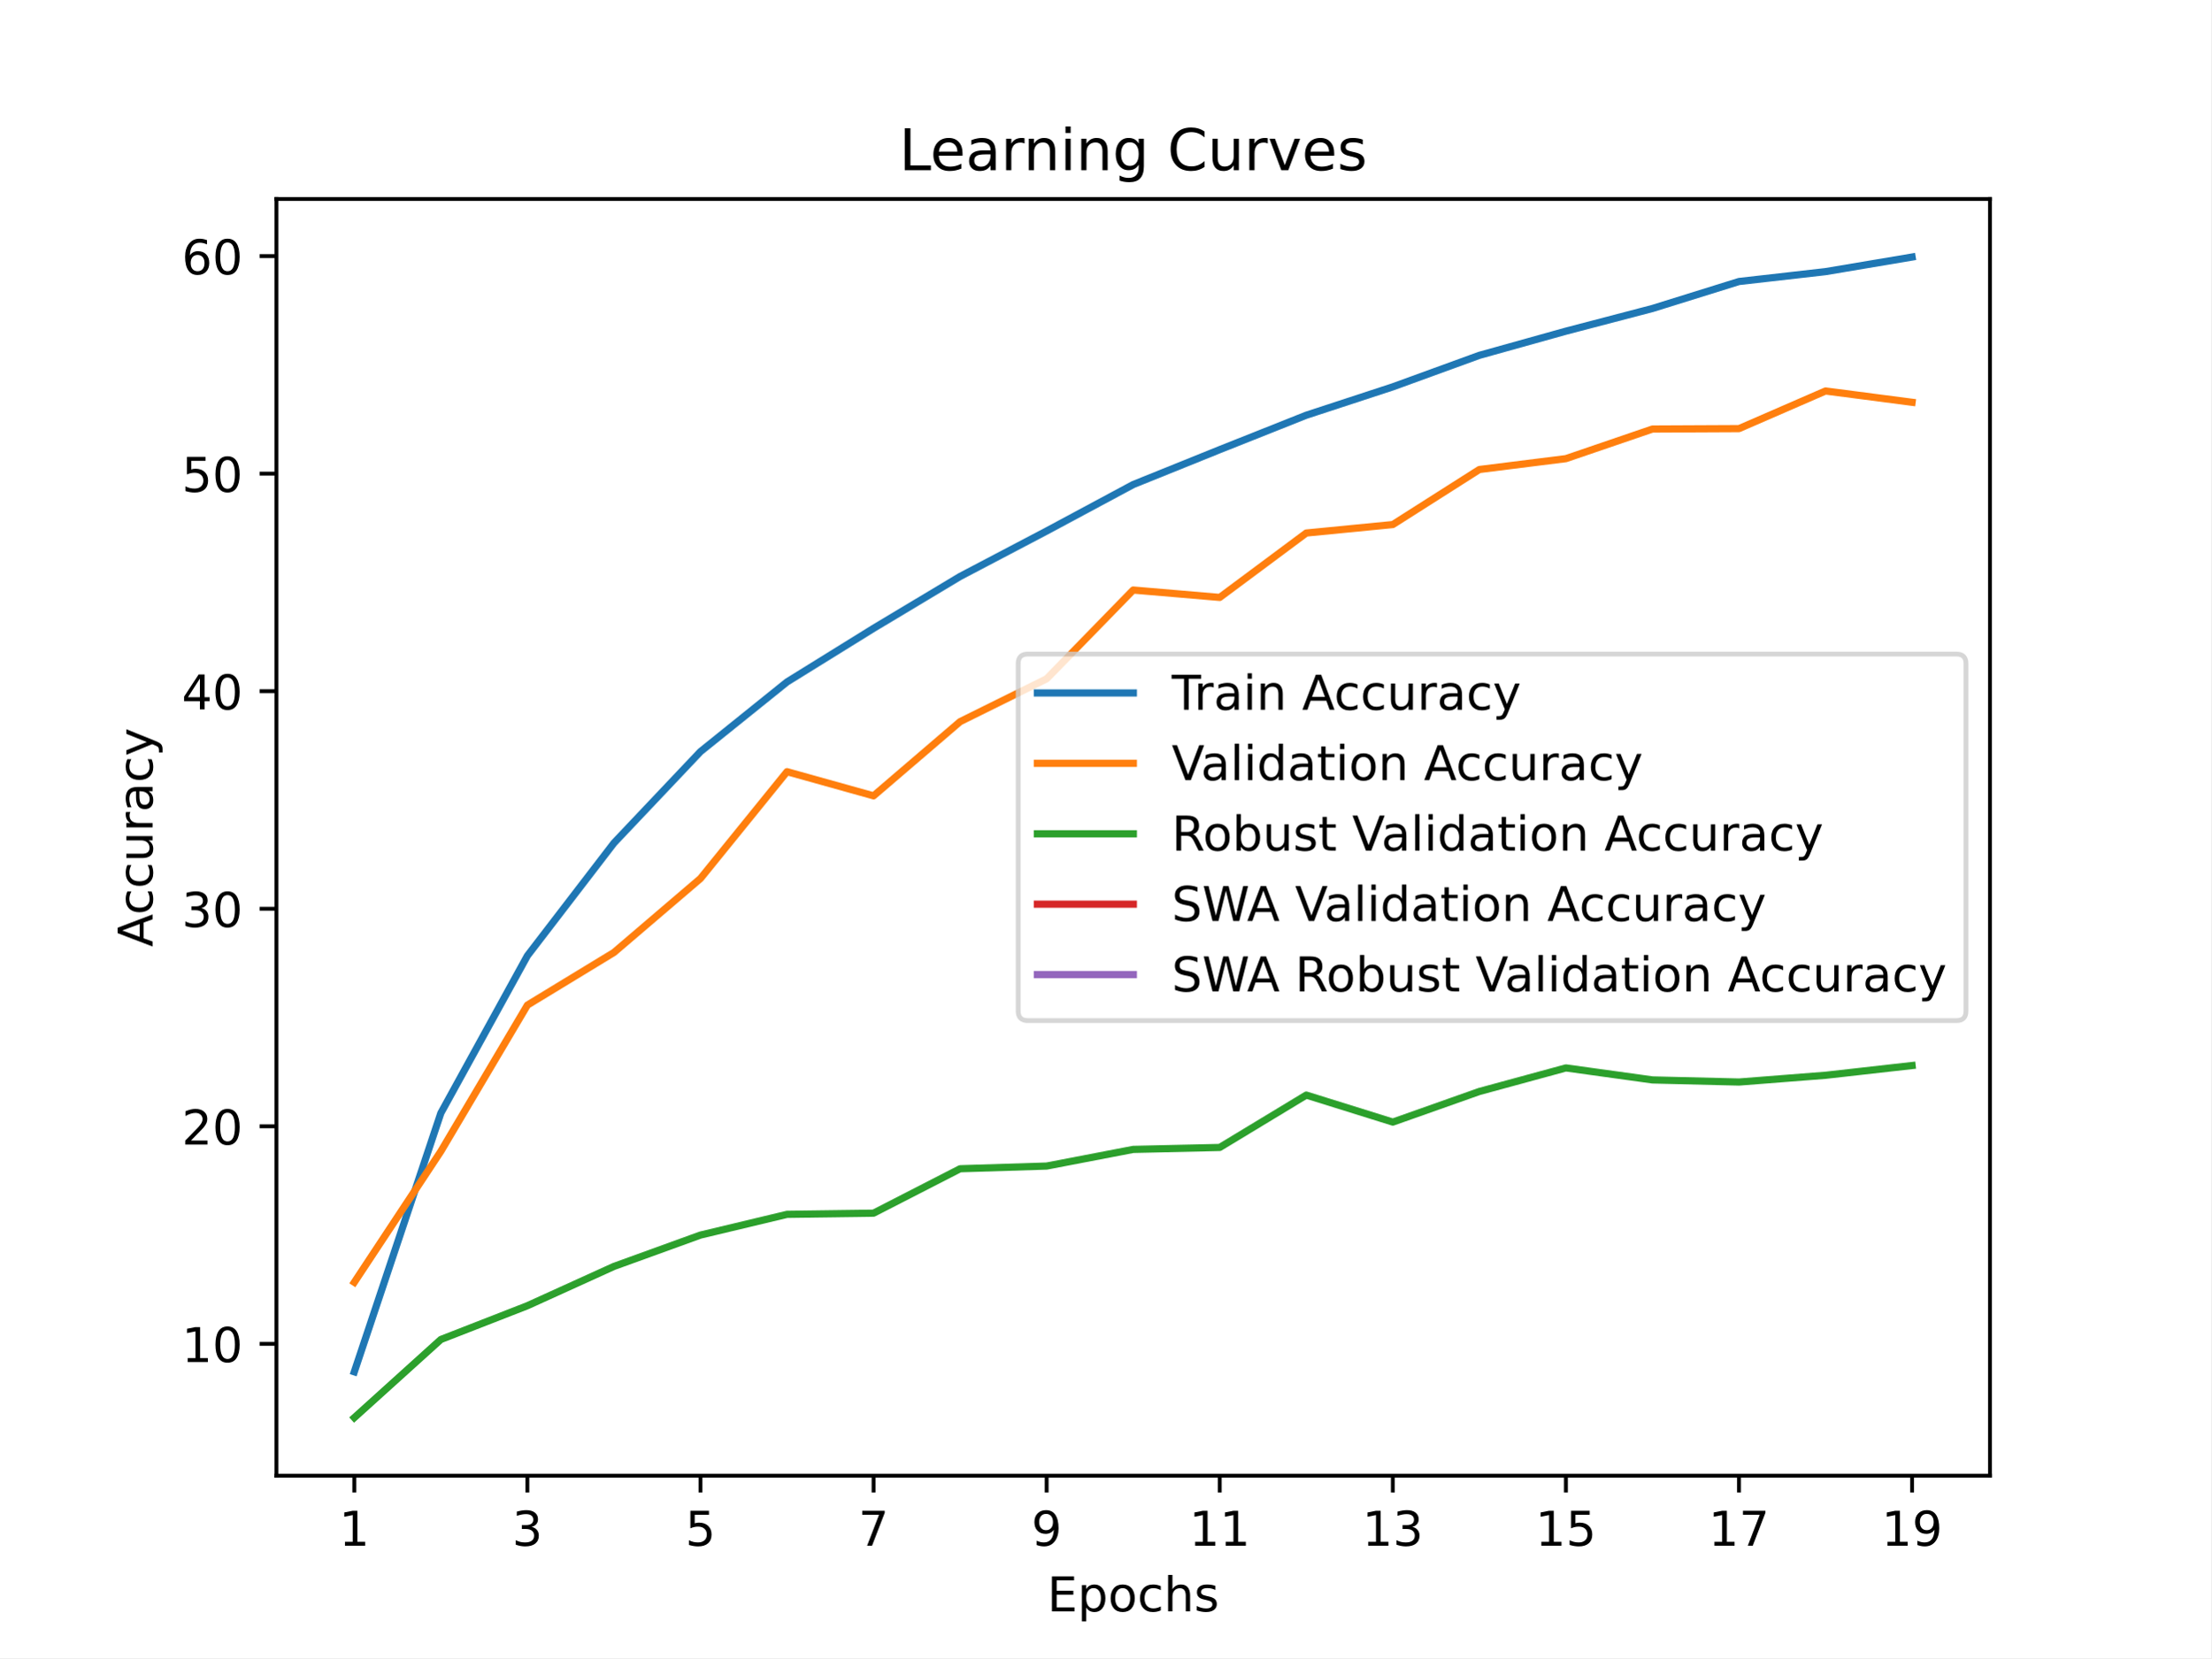
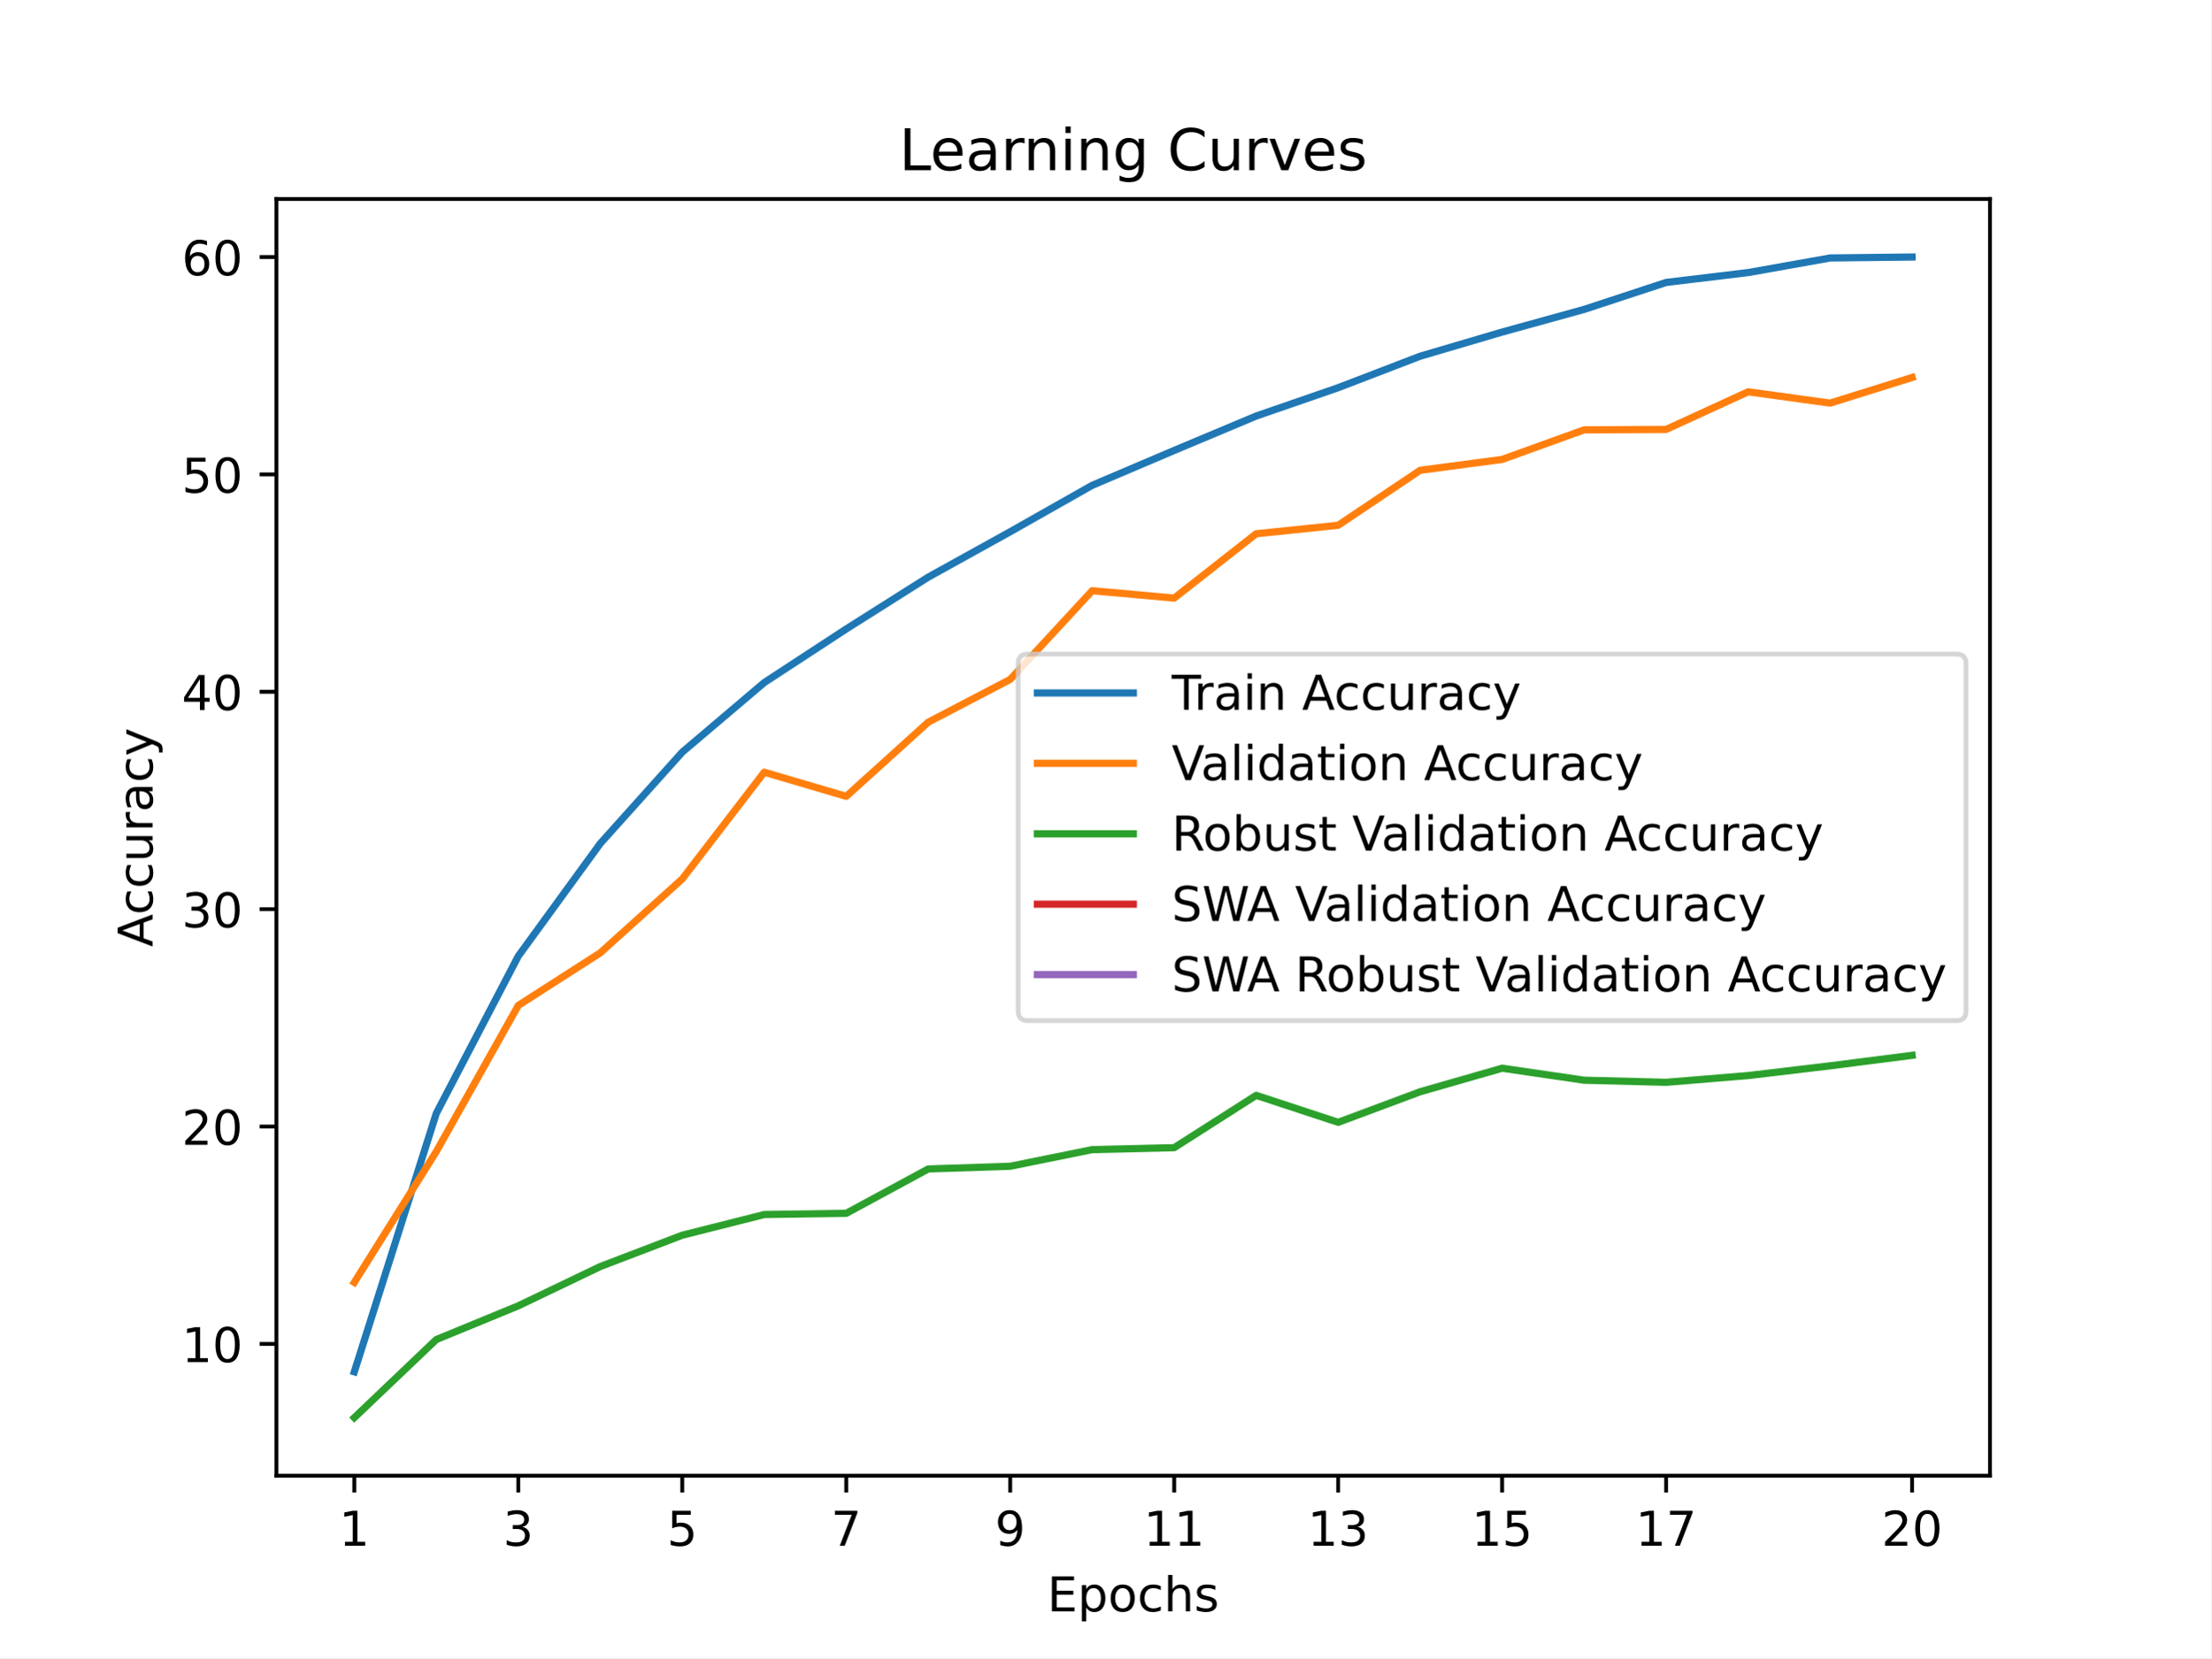
<svg xmlns="http://www.w3.org/2000/svg" xmlns:xlink="http://www.w3.org/1999/xlink" width="460.8pt" height="345.6pt" viewBox="0 0 460.8 345.6" version="1.1">
  <defs>
    <style type="text/css">*{stroke-linejoin: round; stroke-linecap: butt}</style>
  </defs>
  <g id="figure_1">
    <g id="patch_1">
      <path d="M 0 345.6  L 460.8 345.6  L 460.8 0  L 0 0  z " style="fill: #ffffff" />
    </g>
    <g id="axes_1">
      <g id="patch_2">
        <path d="M 57.6 307.584  L 414.72 307.584  L 414.72 41.472  L 57.6 41.472  z " style="fill: #ffffff" />
      </g>
      <g id="matplotlib.axis_1">
        <g id="xtick_1">
          <g id="line2d_1">
            <defs>
-               <path id="mffb403e915" d="M 0 0  L 0 3.5  " style="stroke: #000000; stroke-width: 0.8" />
-             </defs>
-             <g>
-               <use xlink:href="#mffb403e915" x="73.833" y="307.584" style="stroke: #000000; stroke-width: 0.8" />
+               <path id="m494a75b007" d="M 0 0  L 0 3.5  " style="stroke: #000000; stroke-width: 0.8" />
+             </defs>
+             <g>
+               <use xlink:href="#m494a75b007" x="73.833" y="307.584" style="stroke: #000000; stroke-width: 0.8" />
            </g>
          </g>
          <g id="text_1">
            <g transform="translate(70.65148 322.1824) scale(0.1 -0.1)">
              <defs>
                <path id="DejaVuSans-31" d="M 794 531  L 1825 531  L 1825 4091  L 703 3866  L 703 4441  L 1819 4666  L 2450 4666  L 2450 531  L 3481 531  L 3481 0  L 794 0  L 794 531  z " transform="scale(0.015625)" />
              </defs>
              <use xlink:href="#DejaVuSans-31" />
            </g>
          </g>
        </g>
        <g id="xtick_2">
          <g id="line2d_2">
            <g>
-               <use xlink:href="#mffb403e915" x="109.905" y="307.584" style="stroke: #000000; stroke-width: 0.8" />
+               <use xlink:href="#m494a75b007" x="108.007" y="307.584" style="stroke: #000000; stroke-width: 0.8" />
            </g>
          </g>
          <g id="text_2">
-             <g transform="translate(106.7242 322.1824) scale(0.1 -0.1)">
+             <g transform="translate(104.8256 322.1824) scale(0.1 -0.1)">
              <defs>
                <path id="DejaVuSans-33" d="M 2597 2516  Q 3050 2419 3304 2112  Q 3559 1806 3559 1356  Q 3559 666 3084 287  Q 2609 -91 1734 -91  Q 1441 -91 1130 -33  Q 819 25 488 141  L 488 750  Q 750 597 1062 519  Q 1375 441 1716 441  Q 2309 441 2620 675  Q 2931 909 2931 1356  Q 2931 1769 2642 2001  Q 2353 2234 1838 2234  L 1294 2234  L 1294 2753  L 1863 2753  Q 2328 2753 2575 2939  Q 2822 3125 2822 3475  Q 2822 3834 2567 4026  Q 2313 4219 1838 4219  Q 1578 4219 1281 4162  Q 984 4106 628 3988  L 628 4550  Q 988 4650 1302 4700  Q 1616 4750 1894 4750  Q 2613 4750 3031 4423  Q 3450 4097 3450 3541  Q 3450 3153 3228 2886  Q 3006 2619 2597 2516  z " transform="scale(0.015625)" />
              </defs>
              <use xlink:href="#DejaVuSans-33" />
            </g>
          </g>
        </g>
        <g id="xtick_3">
          <g id="line2d_3">
            <g>
-               <use xlink:href="#mffb403e915" x="145.978" y="307.584" style="stroke: #000000; stroke-width: 0.8" />
+               <use xlink:href="#m494a75b007" x="142.181" y="307.584" style="stroke: #000000; stroke-width: 0.8" />
            </g>
          </g>
          <g id="text_3">
-             <g transform="translate(142.7969 322.1824) scale(0.1 -0.1)">
+             <g transform="translate(138.9998 322.1824) scale(0.1 -0.1)">
              <defs>
                <path id="DejaVuSans-35" d="M 691 4666  L 3169 4666  L 3169 4134  L 1269 4134  L 1269 2991  Q 1406 3038 1543 3061  Q 1681 3084 1819 3084  Q 2600 3084 3056 2656  Q 3513 2228 3513 1497  Q 3513 744 3044 326  Q 2575 -91 1722 -91  Q 1428 -91 1123 -41  Q 819 9 494 109  L 494 744  Q 775 591 1075 516  Q 1375 441 1709 441  Q 2250 441 2565 725  Q 2881 1009 2881 1497  Q 2881 1984 2565 2268  Q 2250 2553 1709 2553  Q 1456 2553 1204 2497  Q 953 2441 691 2322  L 691 4666  z " transform="scale(0.015625)" />
              </defs>
              <use xlink:href="#DejaVuSans-35" />
            </g>
          </g>
        </g>
        <g id="xtick_4">
          <g id="line2d_4">
            <g>
-               <use xlink:href="#mffb403e915" x="182.051" y="307.584" style="stroke: #000000; stroke-width: 0.8" />
+               <use xlink:href="#m494a75b007" x="176.355" y="307.584" style="stroke: #000000; stroke-width: 0.8" />
            </g>
          </g>
          <g id="text_4">
-             <g transform="translate(178.8697 322.1824) scale(0.1 -0.1)">
+             <g transform="translate(173.174 322.1824) scale(0.1 -0.1)">
              <defs>
                <path id="DejaVuSans-37" d="M 525 4666  L 3525 4666  L 3525 4397  L 1831 0  L 1172 0  L 2766 4134  L 525 4134  L 525 4666  z " transform="scale(0.015625)" />
              </defs>
              <use xlink:href="#DejaVuSans-37" />
            </g>
          </g>
        </g>
        <g id="xtick_5">
          <g id="line2d_5">
            <g>
-               <use xlink:href="#mffb403e915" x="218.124" y="307.584" style="stroke: #000000; stroke-width: 0.8" />
+               <use xlink:href="#m494a75b007" x="210.529" y="307.584" style="stroke: #000000; stroke-width: 0.8" />
            </g>
          </g>
          <g id="text_5">
-             <g transform="translate(214.9424 322.1824) scale(0.1 -0.1)">
+             <g transform="translate(207.3481 322.1824) scale(0.1 -0.1)">
              <defs>
                <path id="DejaVuSans-39" d="M 703 97  L 703 672  Q 941 559 1184 500  Q 1428 441 1663 441  Q 2288 441 2617 861  Q 2947 1281 2994 2138  Q 2813 1869 2534 1725  Q 2256 1581 1919 1581  Q 1219 1581 811 2004  Q 403 2428 403 3163  Q 403 3881 828 4315  Q 1253 4750 1959 4750  Q 2769 4750 3195 4129  Q 3622 3509 3622 2328  Q 3622 1225 3098 567  Q 2575 -91 1691 -91  Q 1453 -91 1209 -44  Q 966 3 703 97  z M 1959 2075  Q 2384 2075 2632 2365  Q 2881 2656 2881 3163  Q 2881 3666 2632 3958  Q 2384 4250 1959 4250  Q 1534 4250 1286 3958  Q 1038 3666 1038 3163  Q 1038 2656 1286 2365  Q 1534 2075 1959 2075  z " transform="scale(0.015625)" />
              </defs>
              <use xlink:href="#DejaVuSans-39" />
            </g>
          </g>
        </g>
        <g id="xtick_6">
          <g id="line2d_6">
            <g>
-               <use xlink:href="#mffb403e915" x="254.196" y="307.584" style="stroke: #000000; stroke-width: 0.8" />
+               <use xlink:href="#m494a75b007" x="244.704" y="307.584" style="stroke: #000000; stroke-width: 0.8" />
            </g>
          </g>
          <g id="text_6">
-             <g transform="translate(247.8339 322.1824) scale(0.1 -0.1)">
+             <g transform="translate(238.341 322.1824) scale(0.1 -0.1)">
              <use xlink:href="#DejaVuSans-31" />
              <use xlink:href="#DejaVuSans-31" x="63.623" />
            </g>
          </g>
        </g>
        <g id="xtick_7">
          <g id="line2d_7">
            <g>
-               <use xlink:href="#mffb403e915" x="290.269" y="307.584" style="stroke: #000000; stroke-width: 0.8" />
+               <use xlink:href="#m494a75b007" x="278.878" y="307.584" style="stroke: #000000; stroke-width: 0.8" />
            </g>
          </g>
          <g id="text_7">
-             <g transform="translate(283.9066 322.1824) scale(0.1 -0.1)">
+             <g transform="translate(272.5152 322.1824) scale(0.1 -0.1)">
              <use xlink:href="#DejaVuSans-31" />
              <use xlink:href="#DejaVuSans-33" x="63.623" />
            </g>
          </g>
        </g>
        <g id="xtick_8">
          <g id="line2d_8">
            <g>
-               <use xlink:href="#mffb403e915" x="326.342" y="307.584" style="stroke: #000000; stroke-width: 0.8" />
+               <use xlink:href="#m494a75b007" x="313.052" y="307.584" style="stroke: #000000; stroke-width: 0.8" />
            </g>
          </g>
          <g id="text_8">
-             <g transform="translate(319.9793 322.1824) scale(0.1 -0.1)">
+             <g transform="translate(306.6894 322.1824) scale(0.1 -0.1)">
              <use xlink:href="#DejaVuSans-31" />
              <use xlink:href="#DejaVuSans-35" x="63.623" />
            </g>
          </g>
        </g>
        <g id="xtick_9">
          <g id="line2d_9">
            <g>
-               <use xlink:href="#mffb403e915" x="362.415" y="307.584" style="stroke: #000000; stroke-width: 0.8" />
+               <use xlink:href="#m494a75b007" x="347.226" y="307.584" style="stroke: #000000; stroke-width: 0.8" />
            </g>
          </g>
          <g id="text_9">
-             <g transform="translate(356.052 322.1824) scale(0.1 -0.1)">
+             <g transform="translate(340.8635 322.1824) scale(0.1 -0.1)">
              <use xlink:href="#DejaVuSans-31" />
              <use xlink:href="#DejaVuSans-37" x="63.623" />
            </g>
          </g>
        </g>
        <g id="xtick_10">
          <g id="line2d_10">
            <g>
-               <use xlink:href="#mffb403e915" x="398.487" y="307.584" style="stroke: #000000; stroke-width: 0.8" />
+               <use xlink:href="#m494a75b007" x="398.487" y="307.584" style="stroke: #000000; stroke-width: 0.8" />
            </g>
          </g>
          <g id="text_10">
            <g transform="translate(392.1248 322.1824) scale(0.1 -0.1)">
-               <use xlink:href="#DejaVuSans-31" />
-               <use xlink:href="#DejaVuSans-39" x="63.623" />
+               <defs>
+                 <path id="DejaVuSans-32" d="M 1228 531  L 3431 531  L 3431 0  L 469 0  L 469 531  Q 828 903 1448 1529  Q 2069 2156 2228 2338  Q 2531 2678 2651 2914  Q 2772 3150 2772 3378  Q 2772 3750 2511 3984  Q 2250 4219 1831 4219  Q 1534 4219 1204 4116  Q 875 4013 500 3803  L 500 4441  Q 881 4594 1212 4672  Q 1544 4750 1819 4750  Q 2544 4750 2975 4387  Q 3406 4025 3406 3419  Q 3406 3131 3298 2873  Q 3191 2616 2906 2266  Q 2828 2175 2409 1742  Q 1991 1309 1228 531  z " transform="scale(0.015625)" />
+                 <path id="DejaVuSans-30" d="M 2034 4250  Q 1547 4250 1301 3770  Q 1056 3291 1056 2328  Q 1056 1369 1301 889  Q 1547 409 2034 409  Q 2525 409 2770 889  Q 3016 1369 3016 2328  Q 3016 3291 2770 3770  Q 2525 4250 2034 4250  z M 2034 4750  Q 2819 4750 3233 4129  Q 3647 3509 3647 2328  Q 3647 1150 3233 529  Q 2819 -91 2034 -91  Q 1250 -91 836 529  Q 422 1150 422 2328  Q 422 3509 836 4129  Q 1250 4750 2034 4750  z " transform="scale(0.015625)" />
+               </defs>
+               <use xlink:href="#DejaVuSans-32" />
+               <use xlink:href="#DejaVuSans-30" x="63.623" />
            </g>
          </g>
        </g>
        <g id="text_11">
          <g transform="translate(218.2444 335.8606) scale(0.1 -0.1)">
            <defs>
              <path id="DejaVuSans-45" d="M 628 4666  L 3578 4666  L 3578 4134  L 1259 4134  L 1259 2753  L 3481 2753  L 3481 2222  L 1259 2222  L 1259 531  L 3634 531  L 3634 0  L 628 0  L 628 4666  z " transform="scale(0.015625)" />
              <path id="DejaVuSans-70" d="M 1159 525  L 1159 -1331  L 581 -1331  L 581 3500  L 1159 3500  L 1159 2969  Q 1341 3281 1617 3432  Q 1894 3584 2278 3584  Q 2916 3584 3314 3078  Q 3713 2572 3713 1747  Q 3713 922 3314 415  Q 2916 -91 2278 -91  Q 1894 -91 1617 61  Q 1341 213 1159 525  z M 3116 1747  Q 3116 2381 2855 2742  Q 2594 3103 2138 3103  Q 1681 3103 1420 2742  Q 1159 2381 1159 1747  Q 1159 1113 1420 752  Q 1681 391 2138 391  Q 2594 391 2855 752  Q 3116 1113 3116 1747  z " transform="scale(0.015625)" />
              <path id="DejaVuSans-6f" d="M 1959 3097  Q 1497 3097 1228 2736  Q 959 2375 959 1747  Q 959 1119 1226 758  Q 1494 397 1959 397  Q 2419 397 2687 759  Q 2956 1122 2956 1747  Q 2956 2369 2687 2733  Q 2419 3097 1959 3097  z M 1959 3584  Q 2709 3584 3137 3096  Q 3566 2609 3566 1747  Q 3566 888 3137 398  Q 2709 -91 1959 -91  Q 1206 -91 779 398  Q 353 888 353 1747  Q 353 2609 779 3096  Q 1206 3584 1959 3584  z " transform="scale(0.015625)" />
              <path id="DejaVuSans-63" d="M 3122 3366  L 3122 2828  Q 2878 2963 2633 3030  Q 2388 3097 2138 3097  Q 1578 3097 1268 2742  Q 959 2388 959 1747  Q 959 1106 1268 751  Q 1578 397 2138 397  Q 2388 397 2633 464  Q 2878 531 3122 666  L 3122 134  Q 2881 22 2623 -34  Q 2366 -91 2075 -91  Q 1284 -91 818 406  Q 353 903 353 1747  Q 353 2603 823 3093  Q 1294 3584 2113 3584  Q 2378 3584 2631 3529  Q 2884 3475 3122 3366  z " transform="scale(0.015625)" />
              <path id="DejaVuSans-68" d="M 3513 2113  L 3513 0  L 2938 0  L 2938 2094  Q 2938 2591 2744 2837  Q 2550 3084 2163 3084  Q 1697 3084 1428 2787  Q 1159 2491 1159 1978  L 1159 0  L 581 0  L 581 4863  L 1159 4863  L 1159 2956  Q 1366 3272 1645 3428  Q 1925 3584 2291 3584  Q 2894 3584 3203 3211  Q 3513 2838 3513 2113  z " transform="scale(0.015625)" />
              <path id="DejaVuSans-73" d="M 2834 3397  L 2834 2853  Q 2591 2978 2328 3040  Q 2066 3103 1784 3103  Q 1356 3103 1142 2972  Q 928 2841 928 2578  Q 928 2378 1081 2264  Q 1234 2150 1697 2047  L 1894 2003  Q 2506 1872 2764 1633  Q 3022 1394 3022 966  Q 3022 478 2636 193  Q 2250 -91 1575 -91  Q 1294 -91 989 -36  Q 684 19 347 128  L 347 722  Q 666 556 975 473  Q 1284 391 1588 391  Q 1994 391 2212 530  Q 2431 669 2431 922  Q 2431 1156 2273 1281  Q 2116 1406 1581 1522  L 1381 1569  Q 847 1681 609 1914  Q 372 2147 372 2553  Q 372 3047 722 3315  Q 1072 3584 1716 3584  Q 2034 3584 2315 3537  Q 2597 3491 2834 3397  z " transform="scale(0.015625)" />
            </defs>
            <use xlink:href="#DejaVuSans-45" />
            <use xlink:href="#DejaVuSans-70" x="63.184" />
            <use xlink:href="#DejaVuSans-6f" x="126.66" />
            <use xlink:href="#DejaVuSans-63" x="187.842" />
            <use xlink:href="#DejaVuSans-68" x="242.822" />
            <use xlink:href="#DejaVuSans-73" x="306.201" />
          </g>
        </g>
      </g>
      <g id="matplotlib.axis_2">
        <g id="ytick_1">
          <g id="line2d_11">
            <defs>
-               <path id="m062f1483a5" d="M 0 0  L -3.5 0  " style="stroke: #000000; stroke-width: 0.8" />
-             </defs>
-             <g>
-               <use xlink:href="#m062f1483a5" x="57.6" y="280.102" style="stroke: #000000; stroke-width: 0.8" />
+               <path id="m1554895d5b" d="M 0 0  L -3.5 0  " style="stroke: #000000; stroke-width: 0.8" />
+             </defs>
+             <g>
+               <use xlink:href="#m1554895d5b" x="57.6" y="280.114" style="stroke: #000000; stroke-width: 0.8" />
            </g>
          </g>
          <g id="text_12">
-             <g transform="translate(37.875 283.9008) scale(0.1 -0.1)">
-               <defs>
-                 <path id="DejaVuSans-30" d="M 2034 4250  Q 1547 4250 1301 3770  Q 1056 3291 1056 2328  Q 1056 1369 1301 889  Q 1547 409 2034 409  Q 2525 409 2770 889  Q 3016 1369 3016 2328  Q 3016 3291 2770 3770  Q 2525 4250 2034 4250  z M 2034 4750  Q 2819 4750 3233 4129  Q 3647 3509 3647 2328  Q 3647 1150 3233 529  Q 2819 -91 2034 -91  Q 1250 -91 836 529  Q 422 1150 422 2328  Q 422 3509 836 4129  Q 1250 4750 2034 4750  z " transform="scale(0.015625)" />
-               </defs>
+             <g transform="translate(37.875 283.9135) scale(0.1 -0.1)">
              <use xlink:href="#DejaVuSans-31" />
              <use xlink:href="#DejaVuSans-30" x="63.623" />
            </g>
          </g>
        </g>
        <g id="ytick_2">
          <g id="line2d_12">
            <g>
-               <use xlink:href="#m062f1483a5" x="57.6" y="234.756" style="stroke: #000000; stroke-width: 0.8" />
+               <use xlink:href="#m1554895d5b" x="57.6" y="234.806" style="stroke: #000000; stroke-width: 0.8" />
            </g>
          </g>
          <g id="text_13">
-             <g transform="translate(37.875 238.5547) scale(0.1 -0.1)">
-               <defs>
-                 <path id="DejaVuSans-32" d="M 1228 531  L 3431 531  L 3431 0  L 469 0  L 469 531  Q 828 903 1448 1529  Q 2069 2156 2228 2338  Q 2531 2678 2651 2914  Q 2772 3150 2772 3378  Q 2772 3750 2511 3984  Q 2250 4219 1831 4219  Q 1534 4219 1204 4116  Q 875 4013 500 3803  L 500 4441  Q 881 4594 1212 4672  Q 1544 4750 1819 4750  Q 2544 4750 2975 4387  Q 3406 4025 3406 3419  Q 3406 3131 3298 2873  Q 3191 2616 2906 2266  Q 2828 2175 2409 1742  Q 1991 1309 1228 531  z " transform="scale(0.015625)" />
-               </defs>
+             <g transform="translate(37.875 238.6048) scale(0.1 -0.1)">
              <use xlink:href="#DejaVuSans-32" />
              <use xlink:href="#DejaVuSans-30" x="63.623" />
            </g>
          </g>
        </g>
        <g id="ytick_3">
          <g id="line2d_13">
            <g>
-               <use xlink:href="#m062f1483a5" x="57.6" y="189.409" style="stroke: #000000; stroke-width: 0.8" />
+               <use xlink:href="#m1554895d5b" x="57.6" y="189.497" style="stroke: #000000; stroke-width: 0.8" />
            </g>
          </g>
          <g id="text_14">
-             <g transform="translate(37.875 193.2087) scale(0.1 -0.1)">
+             <g transform="translate(37.875 193.2961) scale(0.1 -0.1)">
              <use xlink:href="#DejaVuSans-33" />
              <use xlink:href="#DejaVuSans-30" x="63.623" />
            </g>
          </g>
        </g>
        <g id="ytick_4">
          <g id="line2d_14">
            <g>
-               <use xlink:href="#m062f1483a5" x="57.6" y="144.063" style="stroke: #000000; stroke-width: 0.8" />
+               <use xlink:href="#m1554895d5b" x="57.6" y="144.188" style="stroke: #000000; stroke-width: 0.8" />
            </g>
          </g>
          <g id="text_15">
-             <g transform="translate(37.875 147.8626) scale(0.1 -0.1)">
+             <g transform="translate(37.875 147.9874) scale(0.1 -0.1)">
              <defs>
                <path id="DejaVuSans-34" d="M 2419 4116  L 825 1625  L 2419 1625  L 2419 4116  z M 2253 4666  L 3047 4666  L 3047 1625  L 3713 1625  L 3713 1100  L 3047 1100  L 3047 0  L 2419 0  L 2419 1100  L 313 1100  L 313 1709  L 2253 4666  z " transform="scale(0.015625)" />
              </defs>
              <use xlink:href="#DejaVuSans-34" />
              <use xlink:href="#DejaVuSans-30" x="63.623" />
            </g>
          </g>
        </g>
        <g id="ytick_5">
          <g id="line2d_15">
            <g>
-               <use xlink:href="#m062f1483a5" x="57.6" y="98.717" style="stroke: #000000; stroke-width: 0.8" />
+               <use xlink:href="#m1554895d5b" x="57.6" y="98.879" style="stroke: #000000; stroke-width: 0.8" />
            </g>
          </g>
          <g id="text_16">
-             <g transform="translate(37.875 102.5165) scale(0.1 -0.1)">
+             <g transform="translate(37.875 102.6787) scale(0.1 -0.1)">
              <use xlink:href="#DejaVuSans-35" />
              <use xlink:href="#DejaVuSans-30" x="63.623" />
            </g>
          </g>
        </g>
        <g id="ytick_6">
          <g id="line2d_16">
            <g>
-               <use xlink:href="#m062f1483a5" x="57.6" y="53.371" style="stroke: #000000; stroke-width: 0.8" />
+               <use xlink:href="#m1554895d5b" x="57.6" y="53.571" style="stroke: #000000; stroke-width: 0.8" />
            </g>
          </g>
          <g id="text_17">
-             <g transform="translate(37.875 57.17039) scale(0.1 -0.1)">
+             <g transform="translate(37.875 57.36994) scale(0.1 -0.1)">
              <defs>
                <path id="DejaVuSans-36" d="M 2113 2584  Q 1688 2584 1439 2293  Q 1191 2003 1191 1497  Q 1191 994 1439 701  Q 1688 409 2113 409  Q 2538 409 2786 701  Q 3034 994 3034 1497  Q 3034 2003 2786 2293  Q 2538 2584 2113 2584  z M 3366 4563  L 3366 3988  Q 3128 4100 2886 4159  Q 2644 4219 2406 4219  Q 1781 4219 1451 3797  Q 1122 3375 1075 2522  Q 1259 2794 1537 2939  Q 1816 3084 2150 3084  Q 2853 3084 3261 2657  Q 3669 2231 3669 1497  Q 3669 778 3244 343  Q 2819 -91 2113 -91  Q 1303 -91 875 529  Q 447 1150 447 2328  Q 447 3434 972 4092  Q 1497 4750 2381 4750  Q 2619 4750 2861 4703  Q 3103 4656 3366 4563  z " transform="scale(0.015625)" />
              </defs>
              <use xlink:href="#DejaVuSans-36" />
              <use xlink:href="#DejaVuSans-30" x="63.623" />
            </g>
          </g>
        </g>
        <g id="text_18">
          <g transform="translate(31.79531 197.3561) rotate(-90) scale(0.1 -0.1)">
            <defs>
              <path id="DejaVuSans-41" d="M 2188 4044  L 1331 1722  L 3047 1722  L 2188 4044  z M 1831 4666  L 2547 4666  L 4325 0  L 3669 0  L 3244 1197  L 1141 1197  L 716 0  L 50 0  L 1831 4666  z " transform="scale(0.015625)" />
              <path id="DejaVuSans-75" d="M 544 1381  L 544 3500  L 1119 3500  L 1119 1403  Q 1119 906 1312 657  Q 1506 409 1894 409  Q 2359 409 2629 706  Q 2900 1003 2900 1516  L 2900 3500  L 3475 3500  L 3475 0  L 2900 0  L 2900 538  Q 2691 219 2414 64  Q 2138 -91 1772 -91  Q 1169 -91 856 284  Q 544 659 544 1381  z M 1991 3584  L 1991 3584  z " transform="scale(0.015625)" />
              <path id="DejaVuSans-72" d="M 2631 2963  Q 2534 3019 2420 3045  Q 2306 3072 2169 3072  Q 1681 3072 1420 2755  Q 1159 2438 1159 1844  L 1159 0  L 581 0  L 581 3500  L 1159 3500  L 1159 2956  Q 1341 3275 1631 3429  Q 1922 3584 2338 3584  Q 2397 3584 2469 3576  Q 2541 3569 2628 3553  L 2631 2963  z " transform="scale(0.015625)" />
              <path id="DejaVuSans-61" d="M 2194 1759  Q 1497 1759 1228 1600  Q 959 1441 959 1056  Q 959 750 1161 570  Q 1363 391 1709 391  Q 2188 391 2477 730  Q 2766 1069 2766 1631  L 2766 1759  L 2194 1759  z M 3341 1997  L 3341 0  L 2766 0  L 2766 531  Q 2569 213 2275 61  Q 1981 -91 1556 -91  Q 1019 -91 701 211  Q 384 513 384 1019  Q 384 1609 779 1909  Q 1175 2209 1959 2209  L 2766 2209  L 2766 2266  Q 2766 2663 2505 2880  Q 2244 3097 1772 3097  Q 1472 3097 1187 3025  Q 903 2953 641 2809  L 641 3341  Q 956 3463 1253 3523  Q 1550 3584 1831 3584  Q 2591 3584 2966 3190  Q 3341 2797 3341 1997  z " transform="scale(0.015625)" />
              <path id="DejaVuSans-79" d="M 2059 -325  Q 1816 -950 1584 -1140  Q 1353 -1331 966 -1331  L 506 -1331  L 506 -850  L 844 -850  Q 1081 -850 1212 -737  Q 1344 -625 1503 -206  L 1606 56  L 191 3500  L 800 3500  L 1894 763  L 2988 3500  L 3597 3500  L 2059 -325  z " transform="scale(0.015625)" />
            </defs>
            <use xlink:href="#DejaVuSans-41" />
            <use xlink:href="#DejaVuSans-63" x="66.658" />
            <use xlink:href="#DejaVuSans-63" x="121.639" />
            <use xlink:href="#DejaVuSans-75" x="176.619" />
            <use xlink:href="#DejaVuSans-72" x="239.998" />
            <use xlink:href="#DejaVuSans-61" x="281.111" />
            <use xlink:href="#DejaVuSans-63" x="342.391" />
            <use xlink:href="#DejaVuSans-79" x="397.371" />
          </g>
        </g>
      </g>
      <g id="line2d_17">
-         <path d="M 73.833 285.924  L 91.869 232.006  L 109.905 199.208  L 127.942 175.712  L 145.978 156.656  L 164.015 142.139  L 182.051 130.96  L 200.087 120.148  L 218.124 110.674  L 236.16 100.992  L 254.196 93.713  L 272.233 86.538  L 290.269 80.624  L 308.305 74.058  L 326.342 69.019  L 344.378 64.294  L 362.415 58.67  L 380.451 56.611  L 398.487 53.568  " clip-path="url(#p273b98e8eb)" style="fill: none; stroke: #1f77b4; stroke-width: 1.5; stroke-linecap: square" />
+         <path d="M 73.833 285.932  L 90.92 232.059  L 108.007 199.288  L 125.094 175.811  L 142.181 156.77  L 159.268 142.265  L 176.355 131.095  L 193.442 120.292  L 210.529 110.826  L 227.616 101.152  L 244.704 93.879  L 261.791 86.71  L 278.878 80.802  L 295.965 74.24  L 313.052 69.206  L 330.139 64.484  L 347.226 58.865  L 364.313 56.808  L 381.4 53.767  L 398.487 53.568  " clip-path="url(#p67d8b455e7)" style="fill: none; stroke: #1f77b4; stroke-width: 1.5; stroke-linecap: square" />
      </g>
      <g id="line2d_18">
-         <path d="M 73.833 267.269  L 91.869 239.97  L 109.905 209.498  L 127.942 198.524  L 145.978 183.106  L 164.015 160.841  L 182.051 165.875  L 200.087 150.412  L 218.124 141.479  L 236.16 122.977  L 254.196 124.519  L 272.233 111.097  L 290.269 109.328  L 308.305 97.856  L 326.342 95.588  L 344.378 89.421  L 362.415 89.331  L 380.451 81.486  L 398.487 83.844  " clip-path="url(#p273b98e8eb)" style="fill: none; stroke: #ff7f0e; stroke-width: 1.5; stroke-linecap: square" />
+         <path d="M 73.833 267.292  L 90.92 240.016  L 108.007 209.569  L 125.094 198.604  L 142.181 183.199  L 159.268 160.952  L 176.355 165.982  L 193.442 150.531  L 210.529 141.606  L 227.616 123.12  L 244.704 124.66  L 261.791 111.249  L 278.878 109.482  L 295.965 98.019  L 313.052 95.753  L 330.139 89.591  L 347.226 89.501  L 364.313 81.662  L 381.4 84.018  L 398.487 78.672  " clip-path="url(#p67d8b455e7)" style="fill: none; stroke: #ff7f0e; stroke-width: 1.5; stroke-linecap: square" />
      </g>
      <g id="line2d_19">
-         <path d="M 73.833 295.488  L 91.869 279.195  L 109.905 272.158  L 127.942 263.965  L 145.978 257.429  L 164.015 253.113  L 182.051 252.863  L 200.087 243.606  L 218.124 243.043  L 236.16 239.572  L 254.196 239.165  L 272.233 228.251  L 290.269 233.88  L 308.305 227.5  L 326.342 222.59  L 344.378 225.092  L 362.415 225.53  L 380.451 224.123  L 398.487 222.09  " clip-path="url(#p273b98e8eb)" style="fill: none; stroke: #2ca02c; stroke-width: 1.5; stroke-linecap: square" />
+         <path d="M 73.833 295.488  L 90.92 279.208  L 108.007 272.178  L 125.094 263.991  L 142.181 257.46  L 159.268 253.148  L 176.355 252.898  L 193.442 243.648  L 210.529 243.086  L 227.616 239.618  L 244.704 239.211  L 261.791 228.306  L 278.878 233.931  L 295.965 227.556  L 313.052 222.65  L 330.139 225.15  L 347.226 225.588  L 364.313 224.182  L 381.4 222.15  L 398.487 219.963  " clip-path="url(#p67d8b455e7)" style="fill: none; stroke: #2ca02c; stroke-width: 1.5; stroke-linecap: square" />
      </g>
      <g id="line2d_20">
-         <path clip-path="url(#p273b98e8eb)" style="fill: none; stroke: #d62728; stroke-width: 1.5; stroke-linecap: square" />
+         <path clip-path="url(#p67d8b455e7)" style="fill: none; stroke: #d62728; stroke-width: 1.5; stroke-linecap: square" />
      </g>
      <g id="line2d_21">
-         <path clip-path="url(#p273b98e8eb)" style="fill: none; stroke: #9467bd; stroke-width: 1.5; stroke-linecap: square" />
+         <path clip-path="url(#p67d8b455e7)" style="fill: none; stroke: #9467bd; stroke-width: 1.5; stroke-linecap: square" />
      </g>
      <g id="patch_3">
        <path d="M 57.6 307.584  L 57.6 41.472  " style="fill: none; stroke: #000000; stroke-width: 0.8; stroke-linejoin: miter; stroke-linecap: square" />
      </g>
      <g id="patch_4">
        <path d="M 414.72 307.584  L 414.72 41.472  " style="fill: none; stroke: #000000; stroke-width: 0.8; stroke-linejoin: miter; stroke-linecap: square" />
      </g>
      <g id="patch_5">
        <path d="M 57.6 307.584  L 414.72 307.584  " style="fill: none; stroke: #000000; stroke-width: 0.8; stroke-linejoin: miter; stroke-linecap: square" />
      </g>
      <g id="patch_6">
        <path d="M 57.6 41.472  L 414.72 41.472  " style="fill: none; stroke: #000000; stroke-width: 0.8; stroke-linejoin: miter; stroke-linecap: square" />
      </g>
      <g id="text_19">
        <g transform="translate(187.3762 35.472) scale(0.12 -0.12)">
          <defs>
            <path id="DejaVuSans-4c" d="M 628 4666  L 1259 4666  L 1259 531  L 3531 531  L 3531 0  L 628 0  L 628 4666  z " transform="scale(0.015625)" />
            <path id="DejaVuSans-65" d="M 3597 1894  L 3597 1613  L 953 1613  Q 991 1019 1311 708  Q 1631 397 2203 397  Q 2534 397 2845 478  Q 3156 559 3463 722  L 3463 178  Q 3153 47 2828 -22  Q 2503 -91 2169 -91  Q 1331 -91 842 396  Q 353 884 353 1716  Q 353 2575 817 3079  Q 1281 3584 2069 3584  Q 2775 3584 3186 3129  Q 3597 2675 3597 1894  z M 3022 2063  Q 3016 2534 2758 2815  Q 2500 3097 2075 3097  Q 1594 3097 1305 2825  Q 1016 2553 972 2059  L 3022 2063  z " transform="scale(0.015625)" />
            <path id="DejaVuSans-6e" d="M 3513 2113  L 3513 0  L 2938 0  L 2938 2094  Q 2938 2591 2744 2837  Q 2550 3084 2163 3084  Q 1697 3084 1428 2787  Q 1159 2491 1159 1978  L 1159 0  L 581 0  L 581 3500  L 1159 3500  L 1159 2956  Q 1366 3272 1645 3428  Q 1925 3584 2291 3584  Q 2894 3584 3203 3211  Q 3513 2838 3513 2113  z " transform="scale(0.015625)" />
            <path id="DejaVuSans-69" d="M 603 3500  L 1178 3500  L 1178 0  L 603 0  L 603 3500  z M 603 4863  L 1178 4863  L 1178 4134  L 603 4134  L 603 4863  z " transform="scale(0.015625)" />
            <path id="DejaVuSans-67" d="M 2906 1791  Q 2906 2416 2648 2759  Q 2391 3103 1925 3103  Q 1463 3103 1205 2759  Q 947 2416 947 1791  Q 947 1169 1205 825  Q 1463 481 1925 481  Q 2391 481 2648 825  Q 2906 1169 2906 1791  z M 3481 434  Q 3481 -459 3084 -895  Q 2688 -1331 1869 -1331  Q 1566 -1331 1297 -1286  Q 1028 -1241 775 -1147  L 775 -588  Q 1028 -725 1275 -790  Q 1522 -856 1778 -856  Q 2344 -856 2625 -561  Q 2906 -266 2906 331  L 2906 616  Q 2728 306 2450 153  Q 2172 0 1784 0  Q 1141 0 747 490  Q 353 981 353 1791  Q 353 2603 747 3093  Q 1141 3584 1784 3584  Q 2172 3584 2450 3431  Q 2728 3278 2906 2969  L 2906 3500  L 3481 3500  L 3481 434  z " transform="scale(0.015625)" />
            <path id="DejaVuSans-20" transform="scale(0.015625)" />
            <path id="DejaVuSans-43" d="M 4122 4306  L 4122 3641  Q 3803 3938 3442 4084  Q 3081 4231 2675 4231  Q 1875 4231 1450 3742  Q 1025 3253 1025 2328  Q 1025 1406 1450 917  Q 1875 428 2675 428  Q 3081 428 3442 575  Q 3803 722 4122 1019  L 4122 359  Q 3791 134 3420 21  Q 3050 -91 2638 -91  Q 1578 -91 968 557  Q 359 1206 359 2328  Q 359 3453 968 4101  Q 1578 4750 2638 4750  Q 3056 4750 3426 4639  Q 3797 4528 4122 4306  z " transform="scale(0.015625)" />
            <path id="DejaVuSans-76" d="M 191 3500  L 800 3500  L 1894 563  L 2988 3500  L 3597 3500  L 2284 0  L 1503 0  L 191 3500  z " transform="scale(0.015625)" />
          </defs>
          <use xlink:href="#DejaVuSans-4c" />
          <use xlink:href="#DejaVuSans-65" x="53.963" />
          <use xlink:href="#DejaVuSans-61" x="115.486" />
          <use xlink:href="#DejaVuSans-72" x="176.766" />
          <use xlink:href="#DejaVuSans-6e" x="216.129" />
          <use xlink:href="#DejaVuSans-69" x="279.508" />
          <use xlink:href="#DejaVuSans-6e" x="307.291" />
          <use xlink:href="#DejaVuSans-67" x="370.67" />
          <use xlink:href="#DejaVuSans-20" x="434.146" />
          <use xlink:href="#DejaVuSans-43" x="465.934" />
          <use xlink:href="#DejaVuSans-75" x="535.758" />
          <use xlink:href="#DejaVuSans-72" x="599.137" />
          <use xlink:href="#DejaVuSans-76" x="640.25" />
          <use xlink:href="#DejaVuSans-65" x="699.43" />
          <use xlink:href="#DejaVuSans-73" x="760.953" />
        </g>
      </g>
      <g id="legend_1">
        <g id="patch_7">
          <path d="M 214.189 212.723  L 407.72 212.723  Q 409.72 212.723 409.72 210.723  L 409.72 138.333  Q 409.72 136.333 407.72 136.333  L 214.189 136.333  Q 212.189 136.333 212.189 138.333  L 212.189 210.723  Q 212.189 212.723 214.189 212.723  z " style="fill: #ffffff; opacity: 0.8; stroke: #cccccc; stroke-linejoin: miter" />
        </g>
        <g id="line2d_22">
          <path d="M 216.189 144.431  L 226.189 144.431  L 236.189 144.431  " style="fill: none; stroke: #1f77b4; stroke-width: 1.5; stroke-linecap: square" />
        </g>
        <g id="text_20">
          <g transform="translate(244.1887 147.9311) scale(0.1 -0.1)">
            <defs>
              <path id="DejaVuSans-54" d="M -19 4666  L 3928 4666  L 3928 4134  L 2272 4134  L 2272 0  L 1638 0  L 1638 4134  L -19 4134  L -19 4666  z " transform="scale(0.015625)" />
            </defs>
            <use xlink:href="#DejaVuSans-54" />
            <use xlink:href="#DejaVuSans-72" x="46.334" />
            <use xlink:href="#DejaVuSans-61" x="87.447" />
            <use xlink:href="#DejaVuSans-69" x="148.727" />
            <use xlink:href="#DejaVuSans-6e" x="176.51" />
            <use xlink:href="#DejaVuSans-20" x="239.889" />
            <use xlink:href="#DejaVuSans-41" x="271.676" />
            <use xlink:href="#DejaVuSans-63" x="338.334" />
            <use xlink:href="#DejaVuSans-63" x="393.314" />
            <use xlink:href="#DejaVuSans-75" x="448.295" />
            <use xlink:href="#DejaVuSans-72" x="511.674" />
            <use xlink:href="#DejaVuSans-61" x="552.787" />
            <use xlink:href="#DejaVuSans-63" x="614.066" />
            <use xlink:href="#DejaVuSans-79" x="669.047" />
          </g>
        </g>
        <g id="line2d_23">
          <path d="M 216.189 159.109  L 226.189 159.109  L 236.189 159.109  " style="fill: none; stroke: #ff7f0e; stroke-width: 1.5; stroke-linecap: square" />
        </g>
        <g id="text_21">
          <g transform="translate(244.1887 162.6093) scale(0.1 -0.1)">
            <defs>
              <path id="DejaVuSans-56" d="M 1831 0  L 50 4666  L 709 4666  L 2188 738  L 3669 4666  L 4325 4666  L 2547 0  L 1831 0  z " transform="scale(0.015625)" />
              <path id="DejaVuSans-6c" d="M 603 4863  L 1178 4863  L 1178 0  L 603 0  L 603 4863  z " transform="scale(0.015625)" />
              <path id="DejaVuSans-64" d="M 2906 2969  L 2906 4863  L 3481 4863  L 3481 0  L 2906 0  L 2906 525  Q 2725 213 2448 61  Q 2172 -91 1784 -91  Q 1150 -91 751 415  Q 353 922 353 1747  Q 353 2572 751 3078  Q 1150 3584 1784 3584  Q 2172 3584 2448 3432  Q 2725 3281 2906 2969  z M 947 1747  Q 947 1113 1208 752  Q 1469 391 1925 391  Q 2381 391 2643 752  Q 2906 1113 2906 1747  Q 2906 2381 2643 2742  Q 2381 3103 1925 3103  Q 1469 3103 1208 2742  Q 947 2381 947 1747  z " transform="scale(0.015625)" />
              <path id="DejaVuSans-74" d="M 1172 4494  L 1172 3500  L 2356 3500  L 2356 3053  L 1172 3053  L 1172 1153  Q 1172 725 1289 603  Q 1406 481 1766 481  L 2356 481  L 2356 0  L 1766 0  Q 1100 0 847 248  Q 594 497 594 1153  L 594 3053  L 172 3053  L 172 3500  L 594 3500  L 594 4494  L 1172 4494  z " transform="scale(0.015625)" />
            </defs>
            <use xlink:href="#DejaVuSans-56" />
            <use xlink:href="#DejaVuSans-61" x="60.658" />
            <use xlink:href="#DejaVuSans-6c" x="121.938" />
            <use xlink:href="#DejaVuSans-69" x="149.721" />
            <use xlink:href="#DejaVuSans-64" x="177.504" />
            <use xlink:href="#DejaVuSans-61" x="240.98" />
            <use xlink:href="#DejaVuSans-74" x="302.26" />
            <use xlink:href="#DejaVuSans-69" x="341.469" />
            <use xlink:href="#DejaVuSans-6f" x="369.252" />
            <use xlink:href="#DejaVuSans-6e" x="430.434" />
            <use xlink:href="#DejaVuSans-20" x="493.812" />
            <use xlink:href="#DejaVuSans-41" x="525.6" />
            <use xlink:href="#DejaVuSans-63" x="592.258" />
            <use xlink:href="#DejaVuSans-63" x="647.238" />
            <use xlink:href="#DejaVuSans-75" x="702.219" />
            <use xlink:href="#DejaVuSans-72" x="765.598" />
            <use xlink:href="#DejaVuSans-61" x="806.711" />
            <use xlink:href="#DejaVuSans-63" x="867.99" />
            <use xlink:href="#DejaVuSans-79" x="922.971" />
          </g>
        </g>
        <g id="line2d_24">
          <path d="M 216.189 173.787  L 226.189 173.787  L 236.189 173.787  " style="fill: none; stroke: #2ca02c; stroke-width: 1.5; stroke-linecap: square" />
        </g>
        <g id="text_22">
          <g transform="translate(244.1887 177.2874) scale(0.1 -0.1)">
            <defs>
              <path id="DejaVuSans-52" d="M 2841 2188  Q 3044 2119 3236 1894  Q 3428 1669 3622 1275  L 4263 0  L 3584 0  L 2988 1197  Q 2756 1666 2539 1819  Q 2322 1972 1947 1972  L 1259 1972  L 1259 0  L 628 0  L 628 4666  L 2053 4666  Q 2853 4666 3247 4331  Q 3641 3997 3641 3322  Q 3641 2881 3436 2590  Q 3231 2300 2841 2188  z M 1259 4147  L 1259 2491  L 2053 2491  Q 2509 2491 2742 2702  Q 2975 2913 2975 3322  Q 2975 3731 2742 3939  Q 2509 4147 2053 4147  L 1259 4147  z " transform="scale(0.015625)" />
              <path id="DejaVuSans-62" d="M 3116 1747  Q 3116 2381 2855 2742  Q 2594 3103 2138 3103  Q 1681 3103 1420 2742  Q 1159 2381 1159 1747  Q 1159 1113 1420 752  Q 1681 391 2138 391  Q 2594 391 2855 752  Q 3116 1113 3116 1747  z M 1159 2969  Q 1341 3281 1617 3432  Q 1894 3584 2278 3584  Q 2916 3584 3314 3078  Q 3713 2572 3713 1747  Q 3713 922 3314 415  Q 2916 -91 2278 -91  Q 1894 -91 1617 61  Q 1341 213 1159 525  L 1159 0  L 581 0  L 581 4863  L 1159 4863  L 1159 2969  z " transform="scale(0.015625)" />
            </defs>
            <use xlink:href="#DejaVuSans-52" />
            <use xlink:href="#DejaVuSans-6f" x="64.982" />
            <use xlink:href="#DejaVuSans-62" x="126.164" />
            <use xlink:href="#DejaVuSans-75" x="189.641" />
            <use xlink:href="#DejaVuSans-73" x="253.02" />
            <use xlink:href="#DejaVuSans-74" x="305.119" />
            <use xlink:href="#DejaVuSans-20" x="344.328" />
            <use xlink:href="#DejaVuSans-56" x="376.115" />
            <use xlink:href="#DejaVuSans-61" x="436.773" />
            <use xlink:href="#DejaVuSans-6c" x="498.053" />
            <use xlink:href="#DejaVuSans-69" x="525.836" />
            <use xlink:href="#DejaVuSans-64" x="553.619" />
            <use xlink:href="#DejaVuSans-61" x="617.096" />
            <use xlink:href="#DejaVuSans-74" x="678.375" />
            <use xlink:href="#DejaVuSans-69" x="717.584" />
            <use xlink:href="#DejaVuSans-6f" x="745.367" />
            <use xlink:href="#DejaVuSans-6e" x="806.549" />
            <use xlink:href="#DejaVuSans-20" x="869.928" />
            <use xlink:href="#DejaVuSans-41" x="901.715" />
            <use xlink:href="#DejaVuSans-63" x="968.373" />
            <use xlink:href="#DejaVuSans-63" x="1023.354" />
            <use xlink:href="#DejaVuSans-75" x="1078.334" />
            <use xlink:href="#DejaVuSans-72" x="1141.713" />
            <use xlink:href="#DejaVuSans-61" x="1182.826" />
            <use xlink:href="#DejaVuSans-63" x="1244.105" />
            <use xlink:href="#DejaVuSans-79" x="1299.086" />
          </g>
        </g>
        <g id="line2d_25">
          <path d="M 216.189 188.465  L 226.189 188.465  L 236.189 188.465  " style="fill: none; stroke: #d62728; stroke-width: 1.5; stroke-linecap: square" />
        </g>
        <g id="text_23">
          <g transform="translate(244.1887 191.9655) scale(0.1 -0.1)">
            <defs>
              <path id="DejaVuSans-53" d="M 3425 4513  L 3425 3897  Q 3066 4069 2747 4153  Q 2428 4238 2131 4238  Q 1616 4238 1336 4038  Q 1056 3838 1056 3469  Q 1056 3159 1242 3001  Q 1428 2844 1947 2747  L 2328 2669  Q 3034 2534 3370 2195  Q 3706 1856 3706 1288  Q 3706 609 3251 259  Q 2797 -91 1919 -91  Q 1588 -91 1214 -16  Q 841 59 441 206  L 441 856  Q 825 641 1194 531  Q 1563 422 1919 422  Q 2459 422 2753 634  Q 3047 847 3047 1241  Q 3047 1584 2836 1778  Q 2625 1972 2144 2069  L 1759 2144  Q 1053 2284 737 2584  Q 422 2884 422 3419  Q 422 4038 858 4394  Q 1294 4750 2059 4750  Q 2388 4750 2728 4690  Q 3069 4631 3425 4513  z " transform="scale(0.015625)" />
              <path id="DejaVuSans-57" d="M 213 4666  L 850 4666  L 1831 722  L 2809 4666  L 3519 4666  L 4500 722  L 5478 4666  L 6119 4666  L 4947 0  L 4153 0  L 3169 4050  L 2175 0  L 1381 0  L 213 4666  z " transform="scale(0.015625)" />
            </defs>
            <use xlink:href="#DejaVuSans-53" />
            <use xlink:href="#DejaVuSans-57" x="63.477" />
            <use xlink:href="#DejaVuSans-41" x="156.854" />
            <use xlink:href="#DejaVuSans-20" x="225.262" />
            <use xlink:href="#DejaVuSans-56" x="257.049" />
            <use xlink:href="#DejaVuSans-61" x="317.707" />
            <use xlink:href="#DejaVuSans-6c" x="378.986" />
            <use xlink:href="#DejaVuSans-69" x="406.77" />
            <use xlink:href="#DejaVuSans-64" x="434.553" />
            <use xlink:href="#DejaVuSans-61" x="498.029" />
            <use xlink:href="#DejaVuSans-74" x="559.309" />
            <use xlink:href="#DejaVuSans-69" x="598.518" />
            <use xlink:href="#DejaVuSans-6f" x="626.301" />
            <use xlink:href="#DejaVuSans-6e" x="687.482" />
            <use xlink:href="#DejaVuSans-20" x="750.861" />
            <use xlink:href="#DejaVuSans-41" x="782.648" />
            <use xlink:href="#DejaVuSans-63" x="849.307" />
            <use xlink:href="#DejaVuSans-63" x="904.287" />
            <use xlink:href="#DejaVuSans-75" x="959.268" />
            <use xlink:href="#DejaVuSans-72" x="1022.646" />
            <use xlink:href="#DejaVuSans-61" x="1063.76" />
            <use xlink:href="#DejaVuSans-63" x="1125.039" />
            <use xlink:href="#DejaVuSans-79" x="1180.02" />
          </g>
        </g>
        <g id="line2d_26">
          <path d="M 216.189 203.144  L 226.189 203.144  L 236.189 203.144  " style="fill: none; stroke: #9467bd; stroke-width: 1.5; stroke-linecap: square" />
        </g>
        <g id="text_24">
          <g transform="translate(244.1887 206.6436) scale(0.1 -0.1)">
            <use xlink:href="#DejaVuSans-53" />
            <use xlink:href="#DejaVuSans-57" x="63.477" />
            <use xlink:href="#DejaVuSans-41" x="156.854" />
            <use xlink:href="#DejaVuSans-20" x="225.262" />
            <use xlink:href="#DejaVuSans-52" x="257.049" />
            <use xlink:href="#DejaVuSans-6f" x="322.031" />
            <use xlink:href="#DejaVuSans-62" x="383.213" />
            <use xlink:href="#DejaVuSans-75" x="446.689" />
            <use xlink:href="#DejaVuSans-73" x="510.068" />
            <use xlink:href="#DejaVuSans-74" x="562.168" />
            <use xlink:href="#DejaVuSans-20" x="601.377" />
            <use xlink:href="#DejaVuSans-56" x="633.164" />
            <use xlink:href="#DejaVuSans-61" x="693.822" />
            <use xlink:href="#DejaVuSans-6c" x="755.102" />
            <use xlink:href="#DejaVuSans-69" x="782.885" />
            <use xlink:href="#DejaVuSans-64" x="810.668" />
            <use xlink:href="#DejaVuSans-61" x="874.145" />
            <use xlink:href="#DejaVuSans-74" x="935.424" />
            <use xlink:href="#DejaVuSans-69" x="974.633" />
            <use xlink:href="#DejaVuSans-6f" x="1002.416" />
            <use xlink:href="#DejaVuSans-6e" x="1063.598" />
            <use xlink:href="#DejaVuSans-20" x="1126.977" />
            <use xlink:href="#DejaVuSans-41" x="1158.764" />
            <use xlink:href="#DejaVuSans-63" x="1225.422" />
            <use xlink:href="#DejaVuSans-63" x="1280.402" />
            <use xlink:href="#DejaVuSans-75" x="1335.383" />
            <use xlink:href="#DejaVuSans-72" x="1398.762" />
            <use xlink:href="#DejaVuSans-61" x="1439.875" />
            <use xlink:href="#DejaVuSans-63" x="1501.154" />
            <use xlink:href="#DejaVuSans-79" x="1556.135" />
          </g>
        </g>
      </g>
    </g>
  </g>
  <defs>
-     <clipPath id="p273b98e8eb">
+     <clipPath id="p67d8b455e7">
      <rect x="57.6" y="41.472" width="357.12" height="266.112" />
    </clipPath>
  </defs>
</svg>
